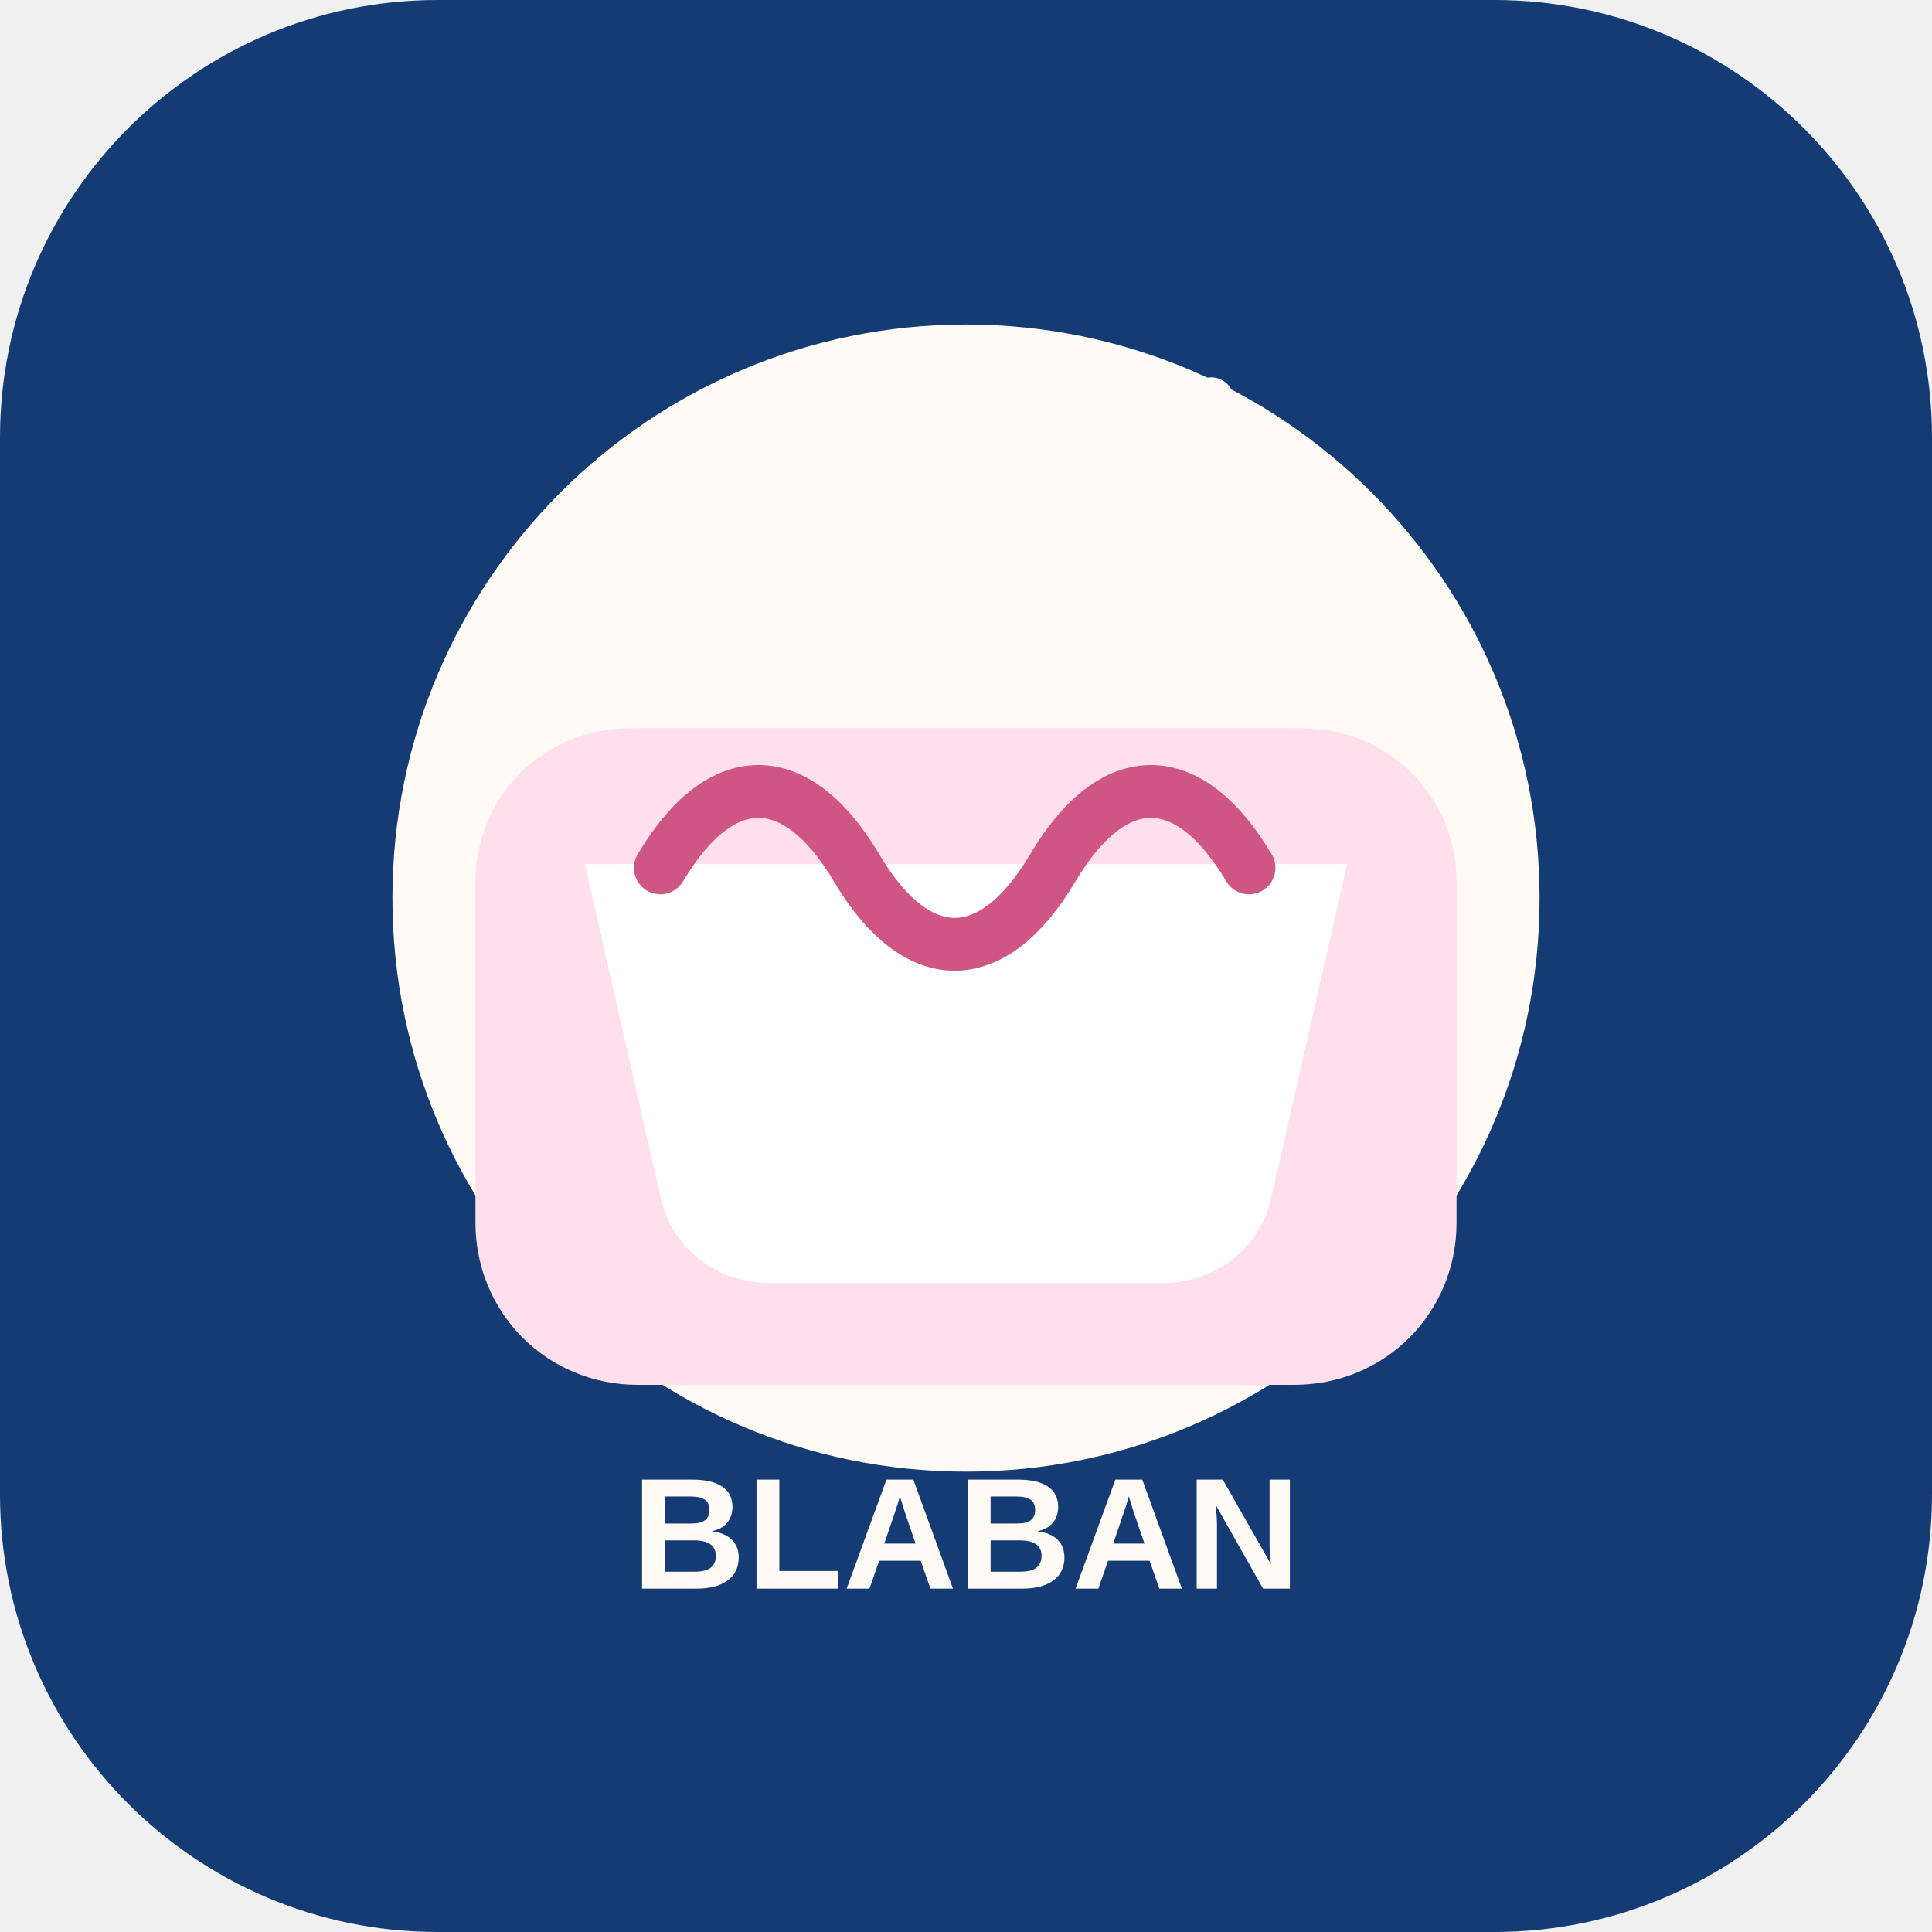
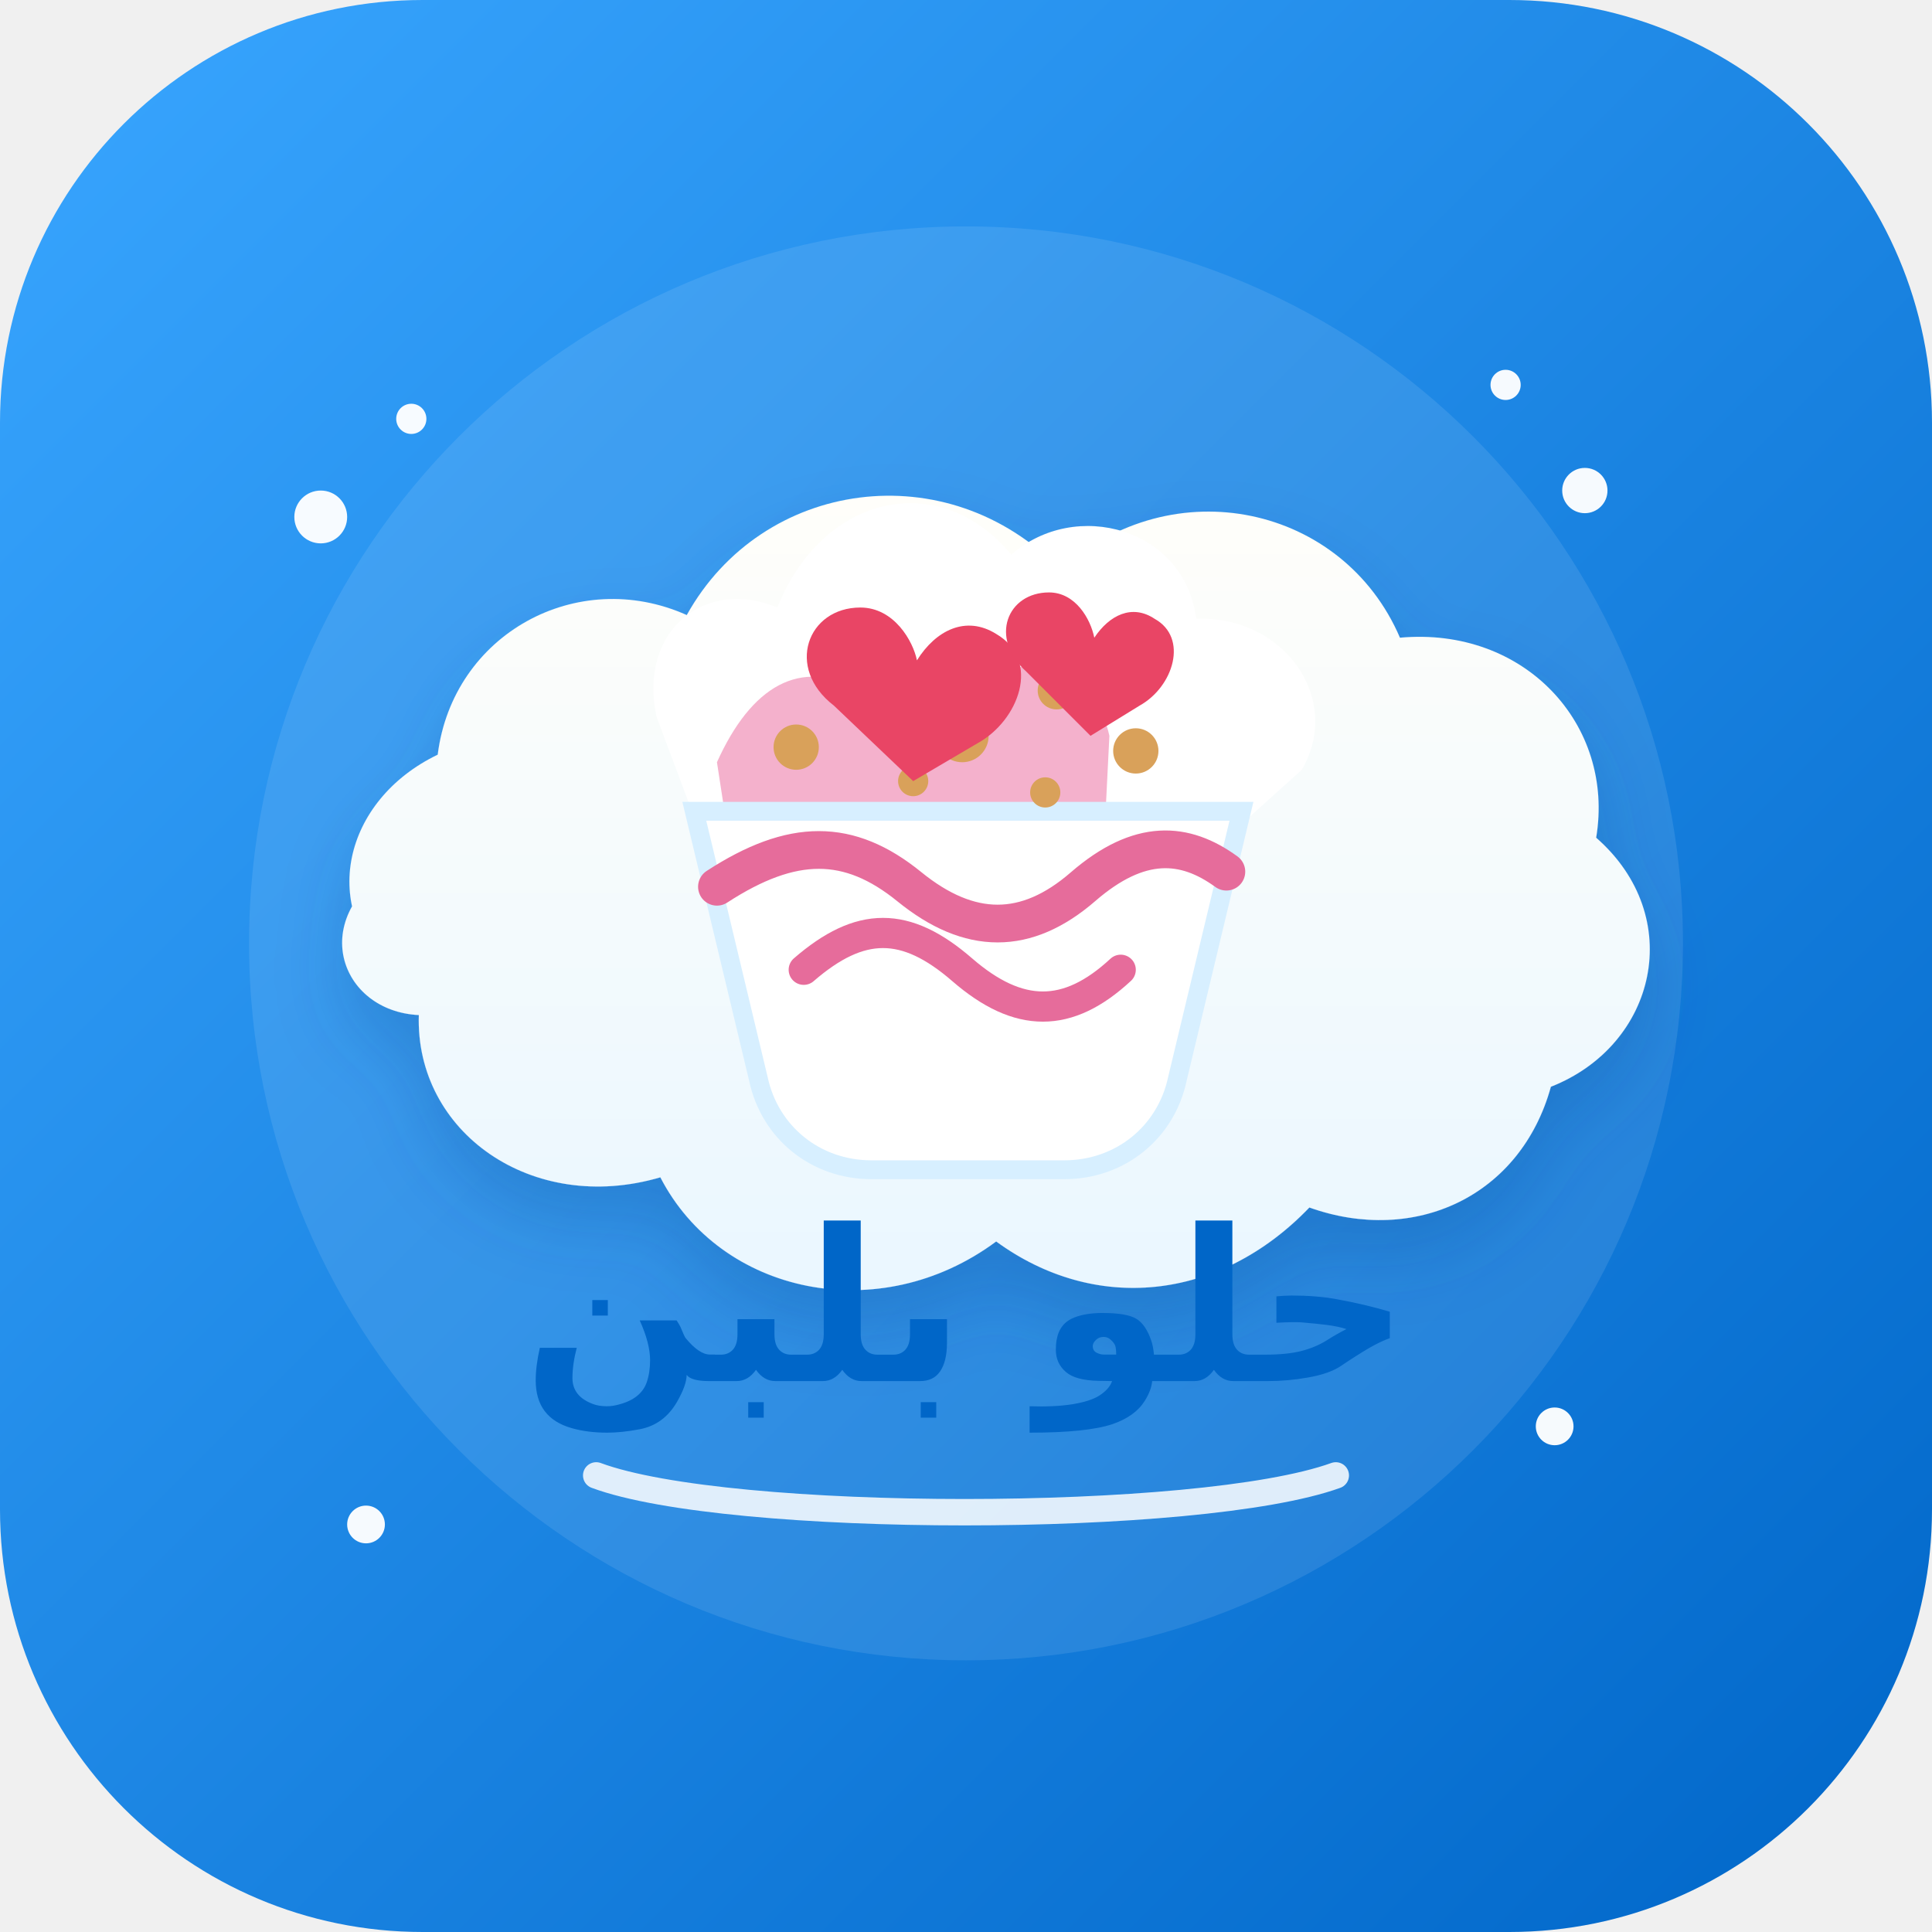
- <svg xmlns="http://www.w3.org/2000/svg" viewBox="0 0 512 512">
-   <rect width="512" height="512" rx="116" fill="#153b74" />
-   <circle cx="256" cy="238" r="152" fill="#fffaf4" />
-   <path d="M126 234c0-23 18-41 41-41h178c23 0 41 18 41 41v90c0 24-19 43-43 43H169c-24 0-43-19-43-43z" fill="#ffdfeb" />
-   <path d="M155 229h202l-20 88c-3 14-15 23-29 23h-104c-14 0-26-9-29-23z" fill="#fff" />
-   <path d="M175 230c16-27 36-27 52 0s36 27 52 0 36-27 52 0" fill="none" stroke="#cf5684" stroke-width="14" stroke-linecap="round" />
-   <path d="M194 164c-15-24 14-34 3-58M256 158c-15-24 14-34 3-58M318 164c-15-24 14-34 3-58" fill="none" stroke="#fffaf4" stroke-width="12" stroke-linecap="round" />
-   <text x="256" y="421" text-anchor="middle" font-family="Arial,sans-serif" font-size="42" font-weight="900" fill="#fffaf4">BLABAN</text>
+ <svg xmlns="http://www.w3.org/2000/svg" viewBox="0 0 512 512" role="img" aria-labelledby="title desc">
+   <defs>
+     <linearGradient id="bg" x1="0" y1="0" x2="1" y2="1">
+       <stop offset="0" stop-color="#39a6ff" />
+       <stop offset="1" stop-color="#0066c8" />
+     </linearGradient>
+     <linearGradient id="cream" x1="0" y1="0" x2="0" y2="1">
+       <stop offset="0" stop-color="#fffefa" />
+       <stop offset="1" stop-color="#eaf7ff" />
+     </linearGradient>
+     <filter id="shadow" x="-30%" y="-30%" width="160%" height="160%">
+       <feDropShadow dx="0" dy="10" stdDeviation="9" flood-color="#004c98" flood-opacity=".24" />
+     </filter>
+   </defs>
+   <rect width="512" height="512" rx="112" fill="url(#bg)" />
+   <circle cx="256" cy="250" r="190" fill="#fff" opacity=".10" />
+   <g filter="url(#shadow)">
+     <path d="M105 259c-21-18-14-47 11-59 4-32 37-50 66-37 20-36 69-43 99-12 30-27 75-17 90 18 33-3 57 23 52 53 24 21 16 55-12 66-8 29-36 42-64 32-24 25-57 28-83 9-31 23-73 14-89-17-34 10-65-12-64-43-21-1-30-26-6-40z" fill="url(#cream)" />
+     <path d="M174 190c-5-23 13-37 32-29 12-30 43-37 62-14 17-15 46-7 49 17 23-1 39 21 28 40l-20 18H186z" fill="#fff" />
+     <path d="M190 202c9-20 22-28 38-19l16 10 18-13c14-9 29 1 32 15l-1 20H192z" fill="#f4b1cc" />
+     <path d="M184 215h145l-17 71c-3 14-15 24-30 24h-51c-15 0-27-10-30-24z" fill="#fff" stroke="#d7efff" stroke-width="5" />
+     <path d="M190 235c20-13 35-13 51 0s31 13 46 0 27-12 38-4" fill="none" stroke="#e66c9b" stroke-width="10" stroke-linecap="round" />
+     <path d="M213 257c15-13 27-13 42 0s28 13 42 0" fill="none" stroke="#e66c9b" stroke-width="8" stroke-linecap="round" />
+     <g fill="#d9a15a">
+       <circle cx="211" cy="198" r="6" />
+       <circle cx="232" cy="184" r="5" />
+       <circle cx="255" cy="195" r="7" />
+       <circle cx="280" cy="183" r="5" />
+       <circle cx="301" cy="199" r="6" />
+       <circle cx="242" cy="207" r="4" />
+       <circle cx="277" cy="210" r="4" />
+     </g>
+     <g fill="#e94465">
+       <path d="M221 187c-13-10-7-26 7-26 9 0 14 9 15 14 5-8 13-12 21-7 12 7 6 23-5 29l-17 10z" />
+       <path d="M272 178c-10-9-5-21 6-21 7 0 11 7 12 12 4-6 10-9 16-5 9 5 5 18-4 23l-13 8z" />
+     </g>
+   </g>
+   <text x="256" y="366" text-anchor="middle" font-family="Tahoma, Arial, sans-serif" font-size="56" font-weight="900" fill="#0066c8" direction="rtl" unicode-bidi="plaintext">حلو بلبن</text>
+   <path d="M158 391c35 13 160 13 196 0" fill="none" stroke="#fff" stroke-width="7" stroke-linecap="round" opacity=".85" />
+   <g fill="#fff" opacity=".96">
+     <circle cx="85" cy="137" r="7" />
+     <circle cx="109" cy="111" r="4" />
+     <circle cx="420" cy="130" r="6" />
+     <circle cx="399" cy="102" r="4" />
+     <circle cx="412" cy="378" r="5" />
+     <circle cx="97" cy="404" r="5" />
+   </g>
</svg>
